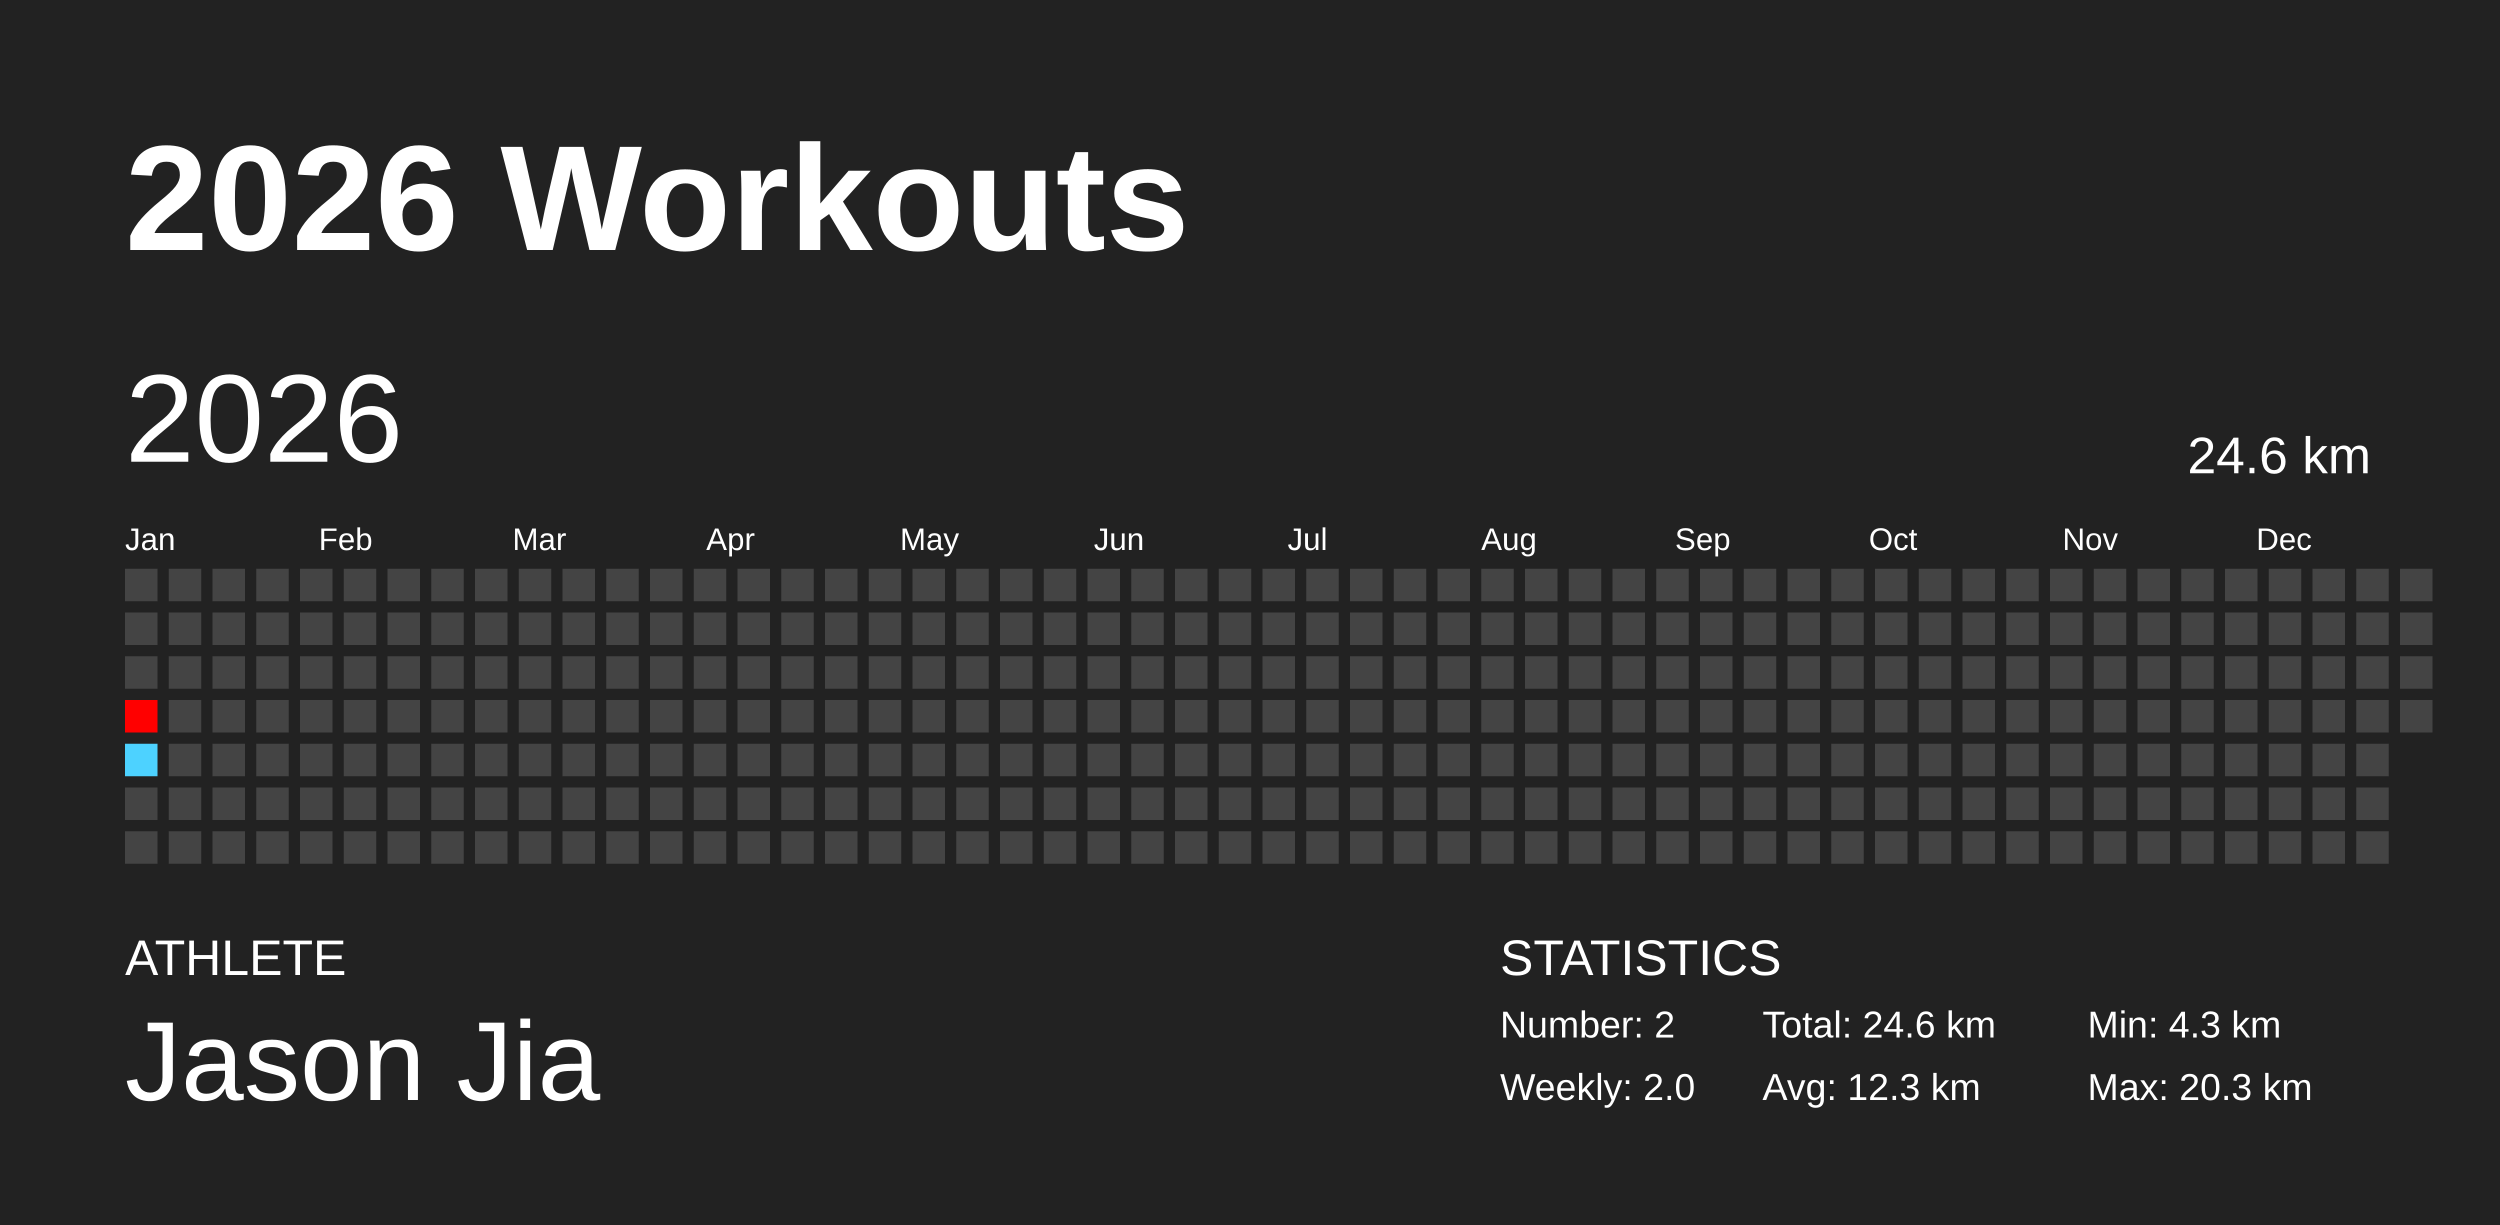
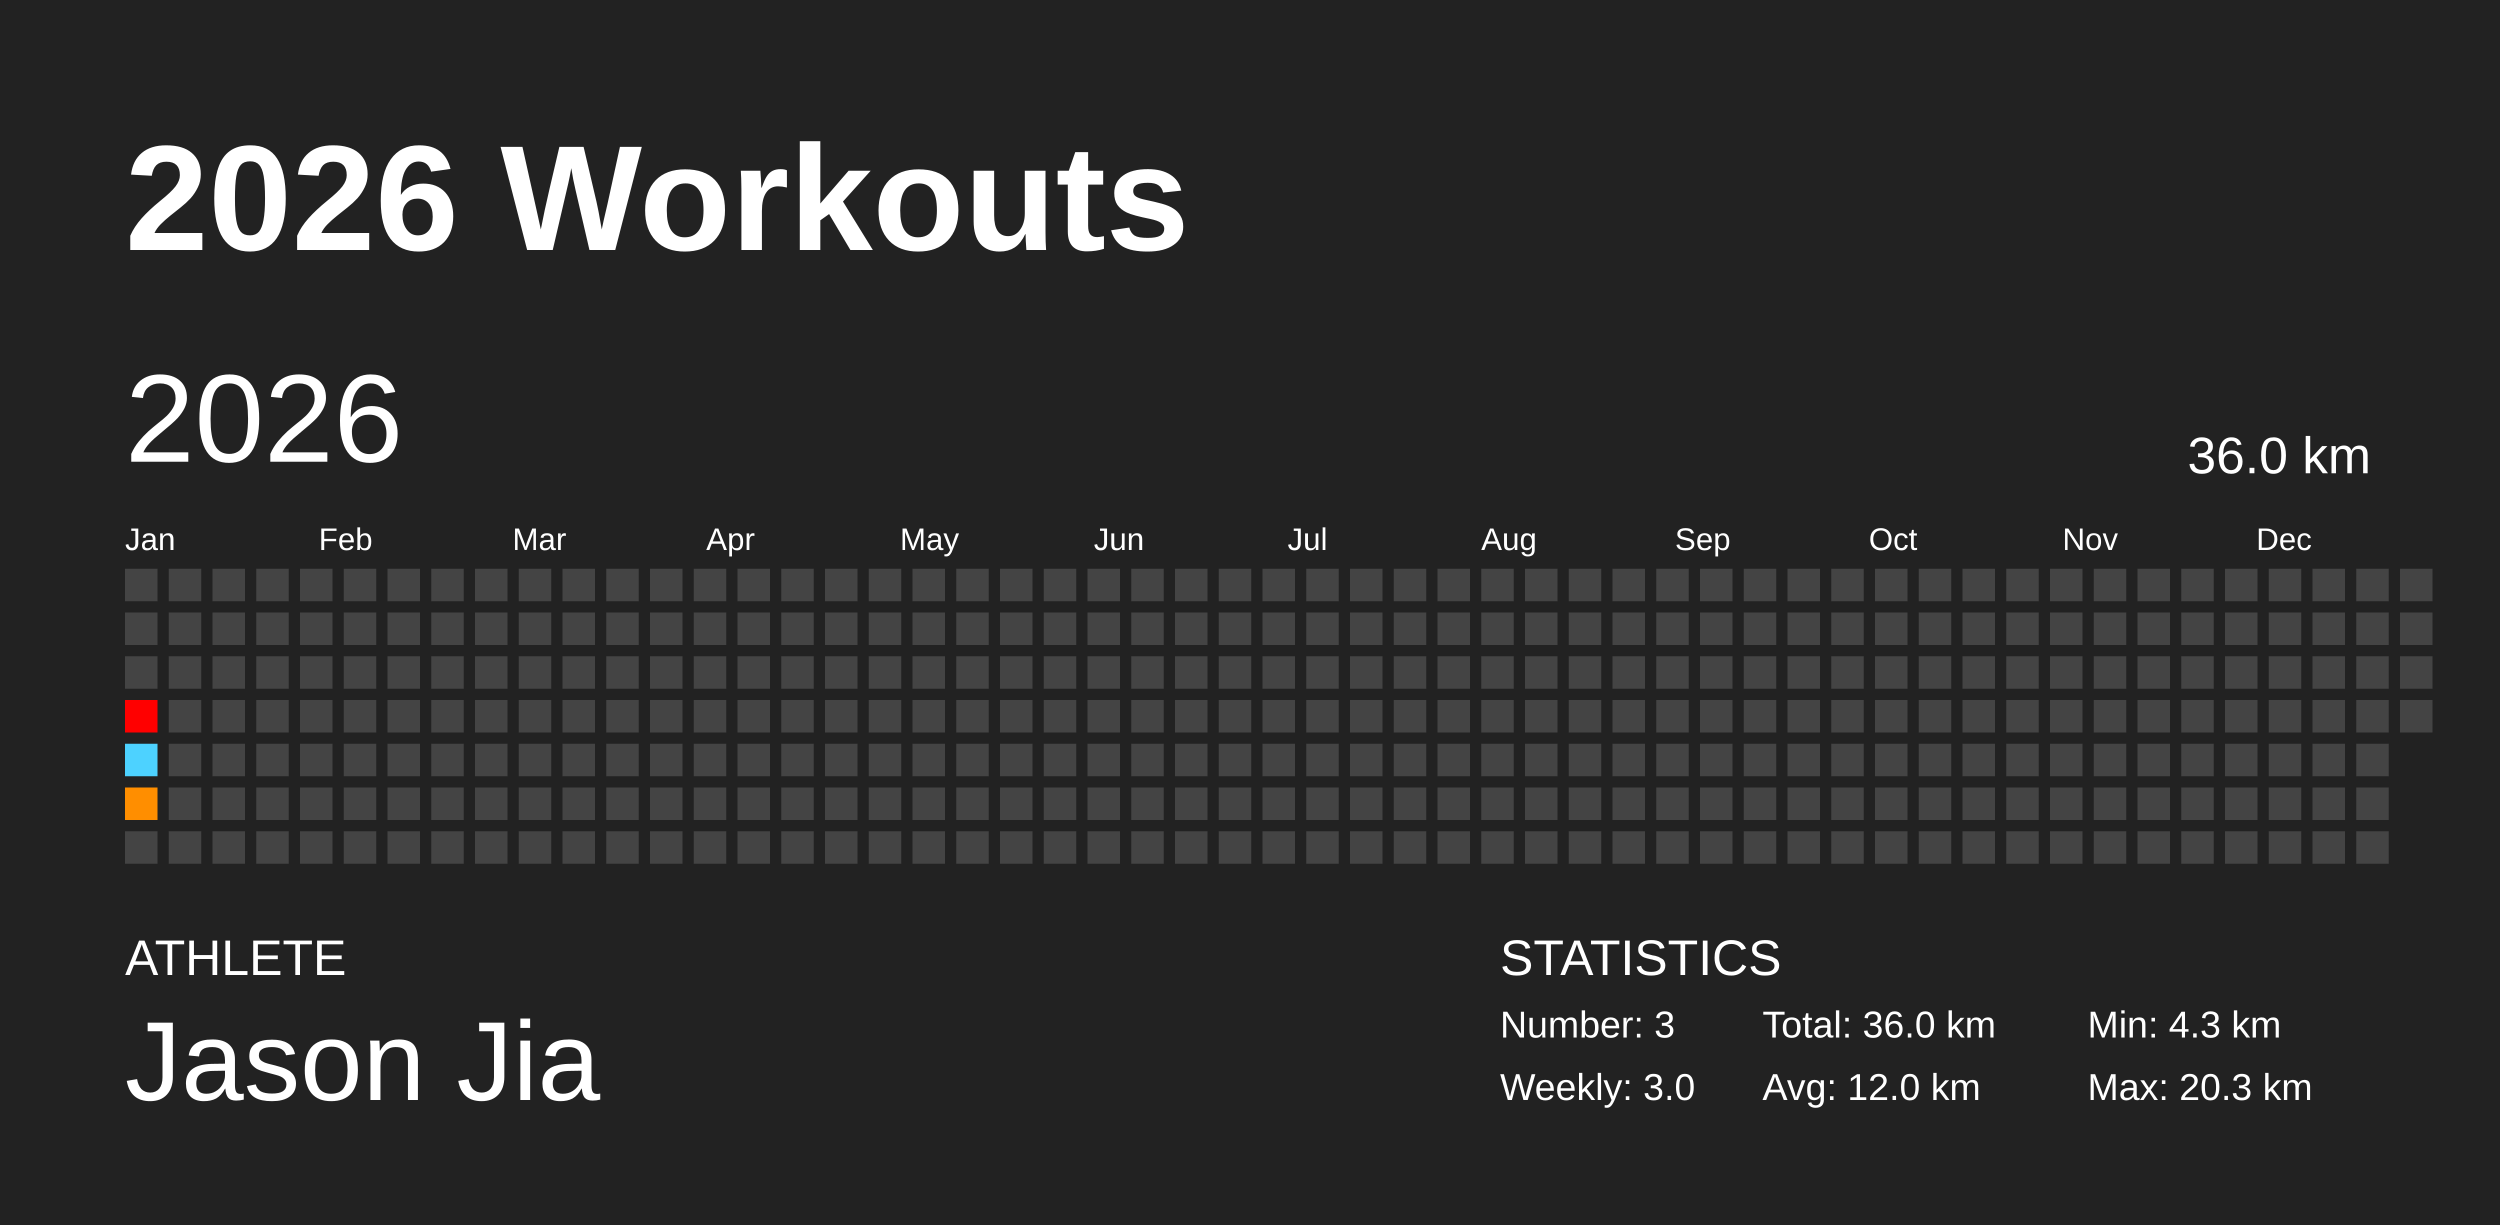
<svg xmlns="http://www.w3.org/2000/svg" baseProfile="full" height="98mm" version="1.1" viewBox="0,0,200,98" width="200mm">
  <defs />
  <rect fill="#222222" height="98" width="200" x="0" y="0" />
  <text fill="#FFFFFF" style="font-size:12px; font-family:Arial; font-weight:bold;" x="10" y="20">2026 Workouts</text>
  <text fill="#FFFFFF" style="font-size:4px; font-family:Arial" x="10" y="78">ATHLETE</text>
  <text fill="#FFFFFF" style="font-size:9px; font-family:Arial" x="10" y="88">Jason Jia</text>
  <text fill="#FFFFFF" style="font-size:4px; font-family:Arial" x="120" y="78">STATISTICS</text>
-   <text fill="#FFFFFF" style="font-size:3px; font-family:Arial" x="120" y="83">Number: 2</text>
-   <text fill="#FFFFFF" style="font-size:3px; font-family:Arial" x="120" y="88">Weekly: 2.0</text>
-   <text fill="#FFFFFF" style="font-size:3px; font-family:Arial" x="141" y="83">Total: 24.6 km</text>
-   <text fill="#FFFFFF" style="font-size:3px; font-family:Arial" x="141" y="88">Avg: 12.3 km</text>
+   <text fill="#FFFFFF" style="font-size:3px; font-family:Arial" x="120" y="83">Number: 3</text>
+   <text fill="#FFFFFF" style="font-size:3px; font-family:Arial" x="120" y="88">Weekly: 3.0</text>
+   <text fill="#FFFFFF" style="font-size:3px; font-family:Arial" x="141" y="83">Total: 36.0 km</text>
+   <text fill="#FFFFFF" style="font-size:3px; font-family:Arial" x="141" y="88">Avg: 12.0 km</text>
  <text fill="#FFFFFF" style="font-size:3px; font-family:Arial" x="167" y="83">Min: 4.3 km</text>
  <text fill="#FFFFFF" style="font-size:3px; font-family:Arial" x="167" y="88">Max: 20.3 km</text>
  <text dominant-baseline="hanging" fill="#FFFFFF" style="font-size:10.0px; font-family:Arial;" x="10" y="30">2026</text>
-   <text dominant-baseline="hanging" fill="#FFFFFF" style="font-size:4.125px; font-family:Arial;" x="175" y="35">24.6 km</text>
+   <text dominant-baseline="hanging" fill="#FFFFFF" style="font-size:4.125px; font-family:Arial;" x="175" y="35">36.0 km</text>
  <text fill="#FFFFFF" style="font-size:2.5px; font-family:Arial" x="10.0" y="44">Jan</text>
  <text fill="#FFFFFF" style="font-size:2.5px; font-family:Arial" x="25.5" y="44">Feb</text>
  <text fill="#FFFFFF" style="font-size:2.5px; font-family:Arial" x="41.0" y="44">Mar</text>
  <text fill="#FFFFFF" style="font-size:2.5px; font-family:Arial" x="56.5" y="44">Apr</text>
  <text fill="#FFFFFF" style="font-size:2.5px; font-family:Arial" x="72.0" y="44">May</text>
  <text fill="#FFFFFF" style="font-size:2.5px; font-family:Arial" x="87.5" y="44">Jun</text>
  <text fill="#FFFFFF" style="font-size:2.5px; font-family:Arial" x="103.0" y="44">Jul</text>
  <text fill="#FFFFFF" style="font-size:2.5px; font-family:Arial" x="118.5" y="44">Aug</text>
  <text fill="#FFFFFF" style="font-size:2.5px; font-family:Arial" x="134.0" y="44">Sep</text>
  <text fill="#FFFFFF" style="font-size:2.5px; font-family:Arial" x="149.5" y="44">Oct</text>
  <text fill="#FFFFFF" style="font-size:2.5px; font-family:Arial" x="165.0" y="44">Nov</text>
  <text fill="#FFFFFF" style="font-size:2.5px; font-family:Arial" x="180.5" y="44">Dec</text>
  <rect fill="#444444" height="2.6" width="2.6" x="10.0" y="45.5" />
  <rect fill="#444444" height="2.6" width="2.6" x="10.0" y="49.0" />
  <rect fill="#444444" height="2.6" width="2.6" x="10.0" y="52.5" />
  <rect fill="red" height="2.6" width="2.6" x="10.0" y="56.0" />
  <rect fill="#4dd2ff" height="2.6" width="2.6" x="10.0" y="59.5" />
-   <rect fill="#444444" height="2.6" width="2.6" x="10.0" y="63.0" />
+   <rect fill="#ff8e00" height="2.6" width="2.6" x="10.0" y="63.0" />
  <rect fill="#444444" height="2.6" width="2.6" x="10.0" y="66.5" />
  <rect fill="#444444" height="2.6" width="2.6" x="13.5" y="45.5" />
  <rect fill="#444444" height="2.6" width="2.6" x="13.5" y="49.0" />
  <rect fill="#444444" height="2.6" width="2.6" x="13.5" y="52.5" />
  <rect fill="#444444" height="2.6" width="2.6" x="13.5" y="56.0" />
  <rect fill="#444444" height="2.6" width="2.6" x="13.5" y="59.5" />
  <rect fill="#444444" height="2.6" width="2.6" x="13.5" y="63.0" />
  <rect fill="#444444" height="2.6" width="2.6" x="13.5" y="66.5" />
  <rect fill="#444444" height="2.6" width="2.6" x="17.0" y="45.5" />
  <rect fill="#444444" height="2.6" width="2.6" x="17.0" y="49.0" />
  <rect fill="#444444" height="2.6" width="2.6" x="17.0" y="52.5" />
  <rect fill="#444444" height="2.6" width="2.6" x="17.0" y="56.0" />
  <rect fill="#444444" height="2.6" width="2.6" x="17.0" y="59.5" />
  <rect fill="#444444" height="2.6" width="2.6" x="17.0" y="63.0" />
  <rect fill="#444444" height="2.6" width="2.6" x="17.0" y="66.5" />
  <rect fill="#444444" height="2.6" width="2.6" x="20.5" y="45.5" />
  <rect fill="#444444" height="2.6" width="2.6" x="20.5" y="49.0" />
  <rect fill="#444444" height="2.6" width="2.6" x="20.5" y="52.5" />
  <rect fill="#444444" height="2.6" width="2.6" x="20.5" y="56.0" />
  <rect fill="#444444" height="2.6" width="2.6" x="20.5" y="59.5" />
  <rect fill="#444444" height="2.6" width="2.6" x="20.5" y="63.0" />
  <rect fill="#444444" height="2.6" width="2.6" x="20.5" y="66.5" />
  <rect fill="#444444" height="2.6" width="2.6" x="24.0" y="45.5" />
  <rect fill="#444444" height="2.6" width="2.6" x="24.0" y="49.0" />
  <rect fill="#444444" height="2.6" width="2.6" x="24.0" y="52.5" />
  <rect fill="#444444" height="2.6" width="2.6" x="24.0" y="56.0" />
  <rect fill="#444444" height="2.6" width="2.6" x="24.0" y="59.5" />
  <rect fill="#444444" height="2.6" width="2.6" x="24.0" y="63.0" />
  <rect fill="#444444" height="2.6" width="2.6" x="24.0" y="66.5" />
  <rect fill="#444444" height="2.6" width="2.6" x="27.5" y="45.5" />
  <rect fill="#444444" height="2.6" width="2.6" x="27.5" y="49.0" />
  <rect fill="#444444" height="2.6" width="2.6" x="27.5" y="52.5" />
  <rect fill="#444444" height="2.6" width="2.6" x="27.5" y="56.0" />
  <rect fill="#444444" height="2.6" width="2.6" x="27.5" y="59.5" />
  <rect fill="#444444" height="2.6" width="2.6" x="27.5" y="63.0" />
  <rect fill="#444444" height="2.6" width="2.6" x="27.5" y="66.5" />
  <rect fill="#444444" height="2.6" width="2.6" x="31.0" y="45.5" />
  <rect fill="#444444" height="2.6" width="2.6" x="31.0" y="49.0" />
  <rect fill="#444444" height="2.6" width="2.6" x="31.0" y="52.5" />
  <rect fill="#444444" height="2.6" width="2.6" x="31.0" y="56.0" />
  <rect fill="#444444" height="2.6" width="2.6" x="31.0" y="59.5" />
  <rect fill="#444444" height="2.6" width="2.6" x="31.0" y="63.0" />
  <rect fill="#444444" height="2.6" width="2.6" x="31.0" y="66.5" />
  <rect fill="#444444" height="2.6" width="2.6" x="34.5" y="45.5" />
  <rect fill="#444444" height="2.6" width="2.6" x="34.5" y="49.0" />
  <rect fill="#444444" height="2.6" width="2.6" x="34.5" y="52.5" />
  <rect fill="#444444" height="2.6" width="2.6" x="34.5" y="56.0" />
  <rect fill="#444444" height="2.6" width="2.6" x="34.5" y="59.5" />
  <rect fill="#444444" height="2.6" width="2.6" x="34.5" y="63.0" />
  <rect fill="#444444" height="2.6" width="2.6" x="34.5" y="66.5" />
  <rect fill="#444444" height="2.6" width="2.6" x="38.0" y="45.5" />
  <rect fill="#444444" height="2.6" width="2.6" x="38.0" y="49.0" />
  <rect fill="#444444" height="2.6" width="2.6" x="38.0" y="52.5" />
  <rect fill="#444444" height="2.6" width="2.6" x="38.0" y="56.0" />
  <rect fill="#444444" height="2.6" width="2.6" x="38.0" y="59.5" />
  <rect fill="#444444" height="2.6" width="2.6" x="38.0" y="63.0" />
  <rect fill="#444444" height="2.6" width="2.6" x="38.0" y="66.5" />
  <rect fill="#444444" height="2.6" width="2.6" x="41.5" y="45.5" />
  <rect fill="#444444" height="2.6" width="2.6" x="41.5" y="49.0" />
  <rect fill="#444444" height="2.6" width="2.6" x="41.5" y="52.5" />
  <rect fill="#444444" height="2.6" width="2.6" x="41.5" y="56.0" />
  <rect fill="#444444" height="2.6" width="2.6" x="41.5" y="59.5" />
  <rect fill="#444444" height="2.6" width="2.6" x="41.5" y="63.0" />
  <rect fill="#444444" height="2.6" width="2.6" x="41.5" y="66.5" />
  <rect fill="#444444" height="2.6" width="2.6" x="45.0" y="45.5" />
  <rect fill="#444444" height="2.6" width="2.6" x="45.0" y="49.0" />
  <rect fill="#444444" height="2.6" width="2.6" x="45.0" y="52.5" />
  <rect fill="#444444" height="2.6" width="2.6" x="45.0" y="56.0" />
  <rect fill="#444444" height="2.6" width="2.6" x="45.0" y="59.5" />
  <rect fill="#444444" height="2.6" width="2.6" x="45.0" y="63.0" />
  <rect fill="#444444" height="2.6" width="2.6" x="45.0" y="66.5" />
  <rect fill="#444444" height="2.6" width="2.6" x="48.5" y="45.5" />
  <rect fill="#444444" height="2.6" width="2.6" x="48.5" y="49.0" />
  <rect fill="#444444" height="2.6" width="2.6" x="48.5" y="52.5" />
  <rect fill="#444444" height="2.6" width="2.6" x="48.5" y="56.0" />
  <rect fill="#444444" height="2.6" width="2.6" x="48.5" y="59.5" />
  <rect fill="#444444" height="2.6" width="2.6" x="48.5" y="63.0" />
  <rect fill="#444444" height="2.6" width="2.6" x="48.5" y="66.5" />
  <rect fill="#444444" height="2.6" width="2.6" x="52.0" y="45.5" />
  <rect fill="#444444" height="2.6" width="2.6" x="52.0" y="49.0" />
  <rect fill="#444444" height="2.6" width="2.6" x="52.0" y="52.5" />
  <rect fill="#444444" height="2.6" width="2.6" x="52.0" y="56.0" />
  <rect fill="#444444" height="2.6" width="2.6" x="52.0" y="59.5" />
  <rect fill="#444444" height="2.6" width="2.6" x="52.0" y="63.0" />
  <rect fill="#444444" height="2.6" width="2.6" x="52.0" y="66.5" />
  <rect fill="#444444" height="2.6" width="2.6" x="55.5" y="45.5" />
  <rect fill="#444444" height="2.6" width="2.6" x="55.5" y="49.0" />
  <rect fill="#444444" height="2.6" width="2.6" x="55.5" y="52.5" />
  <rect fill="#444444" height="2.6" width="2.6" x="55.5" y="56.0" />
  <rect fill="#444444" height="2.6" width="2.6" x="55.5" y="59.5" />
  <rect fill="#444444" height="2.6" width="2.6" x="55.5" y="63.0" />
  <rect fill="#444444" height="2.6" width="2.6" x="55.5" y="66.5" />
  <rect fill="#444444" height="2.6" width="2.6" x="59.0" y="45.5" />
  <rect fill="#444444" height="2.6" width="2.6" x="59.0" y="49.0" />
  <rect fill="#444444" height="2.6" width="2.6" x="59.0" y="52.5" />
  <rect fill="#444444" height="2.6" width="2.6" x="59.0" y="56.0" />
  <rect fill="#444444" height="2.6" width="2.6" x="59.0" y="59.5" />
  <rect fill="#444444" height="2.6" width="2.6" x="59.0" y="63.0" />
  <rect fill="#444444" height="2.6" width="2.6" x="59.0" y="66.5" />
  <rect fill="#444444" height="2.6" width="2.6" x="62.5" y="45.5" />
  <rect fill="#444444" height="2.6" width="2.6" x="62.5" y="49.0" />
  <rect fill="#444444" height="2.6" width="2.6" x="62.5" y="52.5" />
  <rect fill="#444444" height="2.6" width="2.6" x="62.5" y="56.0" />
  <rect fill="#444444" height="2.6" width="2.6" x="62.5" y="59.5" />
  <rect fill="#444444" height="2.6" width="2.6" x="62.5" y="63.0" />
  <rect fill="#444444" height="2.6" width="2.6" x="62.5" y="66.5" />
  <rect fill="#444444" height="2.6" width="2.6" x="66.0" y="45.5" />
  <rect fill="#444444" height="2.6" width="2.6" x="66.0" y="49.0" />
  <rect fill="#444444" height="2.6" width="2.6" x="66.0" y="52.5" />
  <rect fill="#444444" height="2.6" width="2.6" x="66.0" y="56.0" />
  <rect fill="#444444" height="2.6" width="2.6" x="66.0" y="59.5" />
  <rect fill="#444444" height="2.6" width="2.6" x="66.0" y="63.0" />
  <rect fill="#444444" height="2.6" width="2.6" x="66.0" y="66.5" />
  <rect fill="#444444" height="2.6" width="2.6" x="69.5" y="45.5" />
  <rect fill="#444444" height="2.6" width="2.6" x="69.5" y="49.0" />
  <rect fill="#444444" height="2.6" width="2.6" x="69.5" y="52.5" />
  <rect fill="#444444" height="2.6" width="2.6" x="69.5" y="56.0" />
  <rect fill="#444444" height="2.6" width="2.6" x="69.5" y="59.5" />
  <rect fill="#444444" height="2.6" width="2.6" x="69.5" y="63.0" />
  <rect fill="#444444" height="2.6" width="2.6" x="69.5" y="66.5" />
  <rect fill="#444444" height="2.6" width="2.6" x="73.0" y="45.5" />
  <rect fill="#444444" height="2.6" width="2.6" x="73.0" y="49.0" />
  <rect fill="#444444" height="2.6" width="2.6" x="73.0" y="52.5" />
  <rect fill="#444444" height="2.6" width="2.6" x="73.0" y="56.0" />
  <rect fill="#444444" height="2.6" width="2.6" x="73.0" y="59.5" />
  <rect fill="#444444" height="2.6" width="2.6" x="73.0" y="63.0" />
  <rect fill="#444444" height="2.6" width="2.6" x="73.0" y="66.5" />
  <rect fill="#444444" height="2.6" width="2.6" x="76.5" y="45.5" />
  <rect fill="#444444" height="2.6" width="2.6" x="76.5" y="49.0" />
  <rect fill="#444444" height="2.6" width="2.6" x="76.5" y="52.5" />
  <rect fill="#444444" height="2.6" width="2.6" x="76.5" y="56.0" />
  <rect fill="#444444" height="2.6" width="2.6" x="76.5" y="59.5" />
  <rect fill="#444444" height="2.6" width="2.6" x="76.5" y="63.0" />
  <rect fill="#444444" height="2.6" width="2.6" x="76.5" y="66.5" />
  <rect fill="#444444" height="2.6" width="2.6" x="80.0" y="45.5" />
  <rect fill="#444444" height="2.6" width="2.6" x="80.0" y="49.0" />
  <rect fill="#444444" height="2.6" width="2.6" x="80.0" y="52.5" />
  <rect fill="#444444" height="2.6" width="2.6" x="80.0" y="56.0" />
  <rect fill="#444444" height="2.6" width="2.6" x="80.0" y="59.5" />
  <rect fill="#444444" height="2.6" width="2.6" x="80.0" y="63.0" />
  <rect fill="#444444" height="2.6" width="2.6" x="80.0" y="66.5" />
  <rect fill="#444444" height="2.6" width="2.6" x="83.5" y="45.5" />
  <rect fill="#444444" height="2.6" width="2.6" x="83.5" y="49.0" />
  <rect fill="#444444" height="2.6" width="2.6" x="83.5" y="52.5" />
  <rect fill="#444444" height="2.6" width="2.6" x="83.5" y="56.0" />
  <rect fill="#444444" height="2.6" width="2.6" x="83.5" y="59.5" />
  <rect fill="#444444" height="2.6" width="2.6" x="83.5" y="63.0" />
  <rect fill="#444444" height="2.6" width="2.6" x="83.5" y="66.5" />
  <rect fill="#444444" height="2.6" width="2.6" x="87.0" y="45.5" />
  <rect fill="#444444" height="2.6" width="2.6" x="87.0" y="49.0" />
  <rect fill="#444444" height="2.6" width="2.6" x="87.0" y="52.5" />
  <rect fill="#444444" height="2.6" width="2.6" x="87.0" y="56.0" />
  <rect fill="#444444" height="2.6" width="2.6" x="87.0" y="59.5" />
  <rect fill="#444444" height="2.6" width="2.6" x="87.0" y="63.0" />
  <rect fill="#444444" height="2.6" width="2.6" x="87.0" y="66.5" />
  <rect fill="#444444" height="2.6" width="2.6" x="90.5" y="45.5" />
  <rect fill="#444444" height="2.6" width="2.6" x="90.5" y="49.0" />
  <rect fill="#444444" height="2.6" width="2.6" x="90.5" y="52.5" />
  <rect fill="#444444" height="2.6" width="2.6" x="90.5" y="56.0" />
  <rect fill="#444444" height="2.6" width="2.6" x="90.5" y="59.5" />
  <rect fill="#444444" height="2.6" width="2.6" x="90.5" y="63.0" />
  <rect fill="#444444" height="2.6" width="2.6" x="90.5" y="66.5" />
  <rect fill="#444444" height="2.6" width="2.6" x="94.0" y="45.5" />
  <rect fill="#444444" height="2.6" width="2.6" x="94.0" y="49.0" />
  <rect fill="#444444" height="2.6" width="2.6" x="94.0" y="52.5" />
  <rect fill="#444444" height="2.6" width="2.6" x="94.0" y="56.0" />
  <rect fill="#444444" height="2.6" width="2.6" x="94.0" y="59.5" />
  <rect fill="#444444" height="2.6" width="2.6" x="94.0" y="63.0" />
  <rect fill="#444444" height="2.6" width="2.6" x="94.0" y="66.5" />
  <rect fill="#444444" height="2.6" width="2.6" x="97.5" y="45.5" />
  <rect fill="#444444" height="2.6" width="2.6" x="97.5" y="49.0" />
  <rect fill="#444444" height="2.6" width="2.6" x="97.5" y="52.5" />
  <rect fill="#444444" height="2.6" width="2.6" x="97.5" y="56.0" />
  <rect fill="#444444" height="2.6" width="2.6" x="97.5" y="59.5" />
  <rect fill="#444444" height="2.6" width="2.6" x="97.5" y="63.0" />
  <rect fill="#444444" height="2.6" width="2.6" x="97.5" y="66.5" />
  <rect fill="#444444" height="2.6" width="2.6" x="101.0" y="45.5" />
  <rect fill="#444444" height="2.6" width="2.6" x="101.0" y="49.0" />
  <rect fill="#444444" height="2.6" width="2.6" x="101.0" y="52.5" />
  <rect fill="#444444" height="2.6" width="2.6" x="101.0" y="56.0" />
  <rect fill="#444444" height="2.6" width="2.6" x="101.0" y="59.5" />
  <rect fill="#444444" height="2.6" width="2.6" x="101.0" y="63.0" />
  <rect fill="#444444" height="2.6" width="2.6" x="101.0" y="66.5" />
  <rect fill="#444444" height="2.6" width="2.6" x="104.5" y="45.5" />
  <rect fill="#444444" height="2.6" width="2.6" x="104.5" y="49.0" />
  <rect fill="#444444" height="2.6" width="2.6" x="104.5" y="52.5" />
  <rect fill="#444444" height="2.6" width="2.6" x="104.5" y="56.0" />
  <rect fill="#444444" height="2.6" width="2.6" x="104.5" y="59.5" />
  <rect fill="#444444" height="2.6" width="2.6" x="104.5" y="63.0" />
  <rect fill="#444444" height="2.6" width="2.6" x="104.5" y="66.5" />
  <rect fill="#444444" height="2.6" width="2.6" x="108.0" y="45.5" />
  <rect fill="#444444" height="2.6" width="2.6" x="108.0" y="49.0" />
  <rect fill="#444444" height="2.6" width="2.6" x="108.0" y="52.5" />
  <rect fill="#444444" height="2.6" width="2.6" x="108.0" y="56.0" />
  <rect fill="#444444" height="2.6" width="2.6" x="108.0" y="59.5" />
  <rect fill="#444444" height="2.6" width="2.6" x="108.0" y="63.0" />
  <rect fill="#444444" height="2.6" width="2.6" x="108.0" y="66.5" />
  <rect fill="#444444" height="2.6" width="2.6" x="111.5" y="45.5" />
  <rect fill="#444444" height="2.6" width="2.6" x="111.5" y="49.0" />
  <rect fill="#444444" height="2.6" width="2.6" x="111.5" y="52.5" />
  <rect fill="#444444" height="2.6" width="2.6" x="111.5" y="56.0" />
  <rect fill="#444444" height="2.6" width="2.6" x="111.5" y="59.5" />
  <rect fill="#444444" height="2.6" width="2.6" x="111.5" y="63.0" />
  <rect fill="#444444" height="2.6" width="2.6" x="111.5" y="66.5" />
  <rect fill="#444444" height="2.6" width="2.6" x="115.0" y="45.5" />
  <rect fill="#444444" height="2.6" width="2.6" x="115.0" y="49.0" />
  <rect fill="#444444" height="2.6" width="2.6" x="115.0" y="52.5" />
  <rect fill="#444444" height="2.6" width="2.6" x="115.0" y="56.0" />
  <rect fill="#444444" height="2.6" width="2.6" x="115.0" y="59.5" />
  <rect fill="#444444" height="2.6" width="2.6" x="115.0" y="63.0" />
  <rect fill="#444444" height="2.6" width="2.6" x="115.0" y="66.5" />
  <rect fill="#444444" height="2.6" width="2.6" x="118.5" y="45.5" />
  <rect fill="#444444" height="2.6" width="2.6" x="118.5" y="49.0" />
  <rect fill="#444444" height="2.6" width="2.6" x="118.5" y="52.5" />
  <rect fill="#444444" height="2.6" width="2.6" x="118.5" y="56.0" />
  <rect fill="#444444" height="2.6" width="2.6" x="118.5" y="59.5" />
  <rect fill="#444444" height="2.6" width="2.6" x="118.5" y="63.0" />
  <rect fill="#444444" height="2.6" width="2.6" x="118.5" y="66.5" />
  <rect fill="#444444" height="2.6" width="2.6" x="122.0" y="45.5" />
  <rect fill="#444444" height="2.6" width="2.6" x="122.0" y="49.0" />
  <rect fill="#444444" height="2.6" width="2.6" x="122.0" y="52.5" />
  <rect fill="#444444" height="2.6" width="2.6" x="122.0" y="56.0" />
  <rect fill="#444444" height="2.6" width="2.6" x="122.0" y="59.5" />
  <rect fill="#444444" height="2.6" width="2.6" x="122.0" y="63.0" />
  <rect fill="#444444" height="2.6" width="2.6" x="122.0" y="66.5" />
  <rect fill="#444444" height="2.6" width="2.6" x="125.5" y="45.5" />
  <rect fill="#444444" height="2.6" width="2.6" x="125.5" y="49.0" />
  <rect fill="#444444" height="2.6" width="2.6" x="125.5" y="52.5" />
  <rect fill="#444444" height="2.6" width="2.6" x="125.5" y="56.0" />
  <rect fill="#444444" height="2.6" width="2.6" x="125.5" y="59.5" />
  <rect fill="#444444" height="2.6" width="2.6" x="125.5" y="63.0" />
  <rect fill="#444444" height="2.6" width="2.6" x="125.5" y="66.5" />
  <rect fill="#444444" height="2.6" width="2.6" x="129.0" y="45.5" />
  <rect fill="#444444" height="2.6" width="2.6" x="129.0" y="49.0" />
  <rect fill="#444444" height="2.6" width="2.6" x="129.0" y="52.5" />
  <rect fill="#444444" height="2.6" width="2.6" x="129.0" y="56.0" />
  <rect fill="#444444" height="2.6" width="2.6" x="129.0" y="59.5" />
  <rect fill="#444444" height="2.6" width="2.6" x="129.0" y="63.0" />
  <rect fill="#444444" height="2.6" width="2.6" x="129.0" y="66.5" />
  <rect fill="#444444" height="2.6" width="2.6" x="132.5" y="45.5" />
  <rect fill="#444444" height="2.6" width="2.6" x="132.5" y="49.0" />
  <rect fill="#444444" height="2.6" width="2.6" x="132.5" y="52.5" />
  <rect fill="#444444" height="2.6" width="2.6" x="132.5" y="56.0" />
  <rect fill="#444444" height="2.6" width="2.6" x="132.5" y="59.5" />
  <rect fill="#444444" height="2.6" width="2.6" x="132.5" y="63.0" />
  <rect fill="#444444" height="2.6" width="2.6" x="132.5" y="66.5" />
  <rect fill="#444444" height="2.6" width="2.6" x="136.0" y="45.5" />
  <rect fill="#444444" height="2.6" width="2.6" x="136.0" y="49.0" />
  <rect fill="#444444" height="2.6" width="2.6" x="136.0" y="52.5" />
  <rect fill="#444444" height="2.6" width="2.6" x="136.0" y="56.0" />
  <rect fill="#444444" height="2.6" width="2.6" x="136.0" y="59.5" />
  <rect fill="#444444" height="2.6" width="2.6" x="136.0" y="63.0" />
  <rect fill="#444444" height="2.6" width="2.6" x="136.0" y="66.5" />
  <rect fill="#444444" height="2.6" width="2.6" x="139.5" y="45.5" />
  <rect fill="#444444" height="2.6" width="2.6" x="139.5" y="49.0" />
  <rect fill="#444444" height="2.6" width="2.6" x="139.5" y="52.5" />
  <rect fill="#444444" height="2.6" width="2.6" x="139.5" y="56.0" />
  <rect fill="#444444" height="2.6" width="2.6" x="139.5" y="59.5" />
  <rect fill="#444444" height="2.6" width="2.6" x="139.5" y="63.0" />
  <rect fill="#444444" height="2.6" width="2.6" x="139.5" y="66.5" />
  <rect fill="#444444" height="2.6" width="2.6" x="143.0" y="45.5" />
  <rect fill="#444444" height="2.6" width="2.6" x="143.0" y="49.0" />
  <rect fill="#444444" height="2.6" width="2.6" x="143.0" y="52.5" />
  <rect fill="#444444" height="2.6" width="2.6" x="143.0" y="56.0" />
  <rect fill="#444444" height="2.6" width="2.6" x="143.0" y="59.5" />
  <rect fill="#444444" height="2.6" width="2.6" x="143.0" y="63.0" />
  <rect fill="#444444" height="2.6" width="2.6" x="143.0" y="66.5" />
  <rect fill="#444444" height="2.6" width="2.6" x="146.5" y="45.5" />
  <rect fill="#444444" height="2.6" width="2.6" x="146.5" y="49.0" />
  <rect fill="#444444" height="2.6" width="2.6" x="146.5" y="52.5" />
  <rect fill="#444444" height="2.6" width="2.6" x="146.5" y="56.0" />
  <rect fill="#444444" height="2.6" width="2.6" x="146.5" y="59.5" />
  <rect fill="#444444" height="2.6" width="2.6" x="146.5" y="63.0" />
  <rect fill="#444444" height="2.6" width="2.6" x="146.5" y="66.5" />
  <rect fill="#444444" height="2.6" width="2.6" x="150.0" y="45.5" />
  <rect fill="#444444" height="2.6" width="2.6" x="150.0" y="49.0" />
  <rect fill="#444444" height="2.6" width="2.6" x="150.0" y="52.5" />
  <rect fill="#444444" height="2.6" width="2.6" x="150.0" y="56.0" />
  <rect fill="#444444" height="2.6" width="2.6" x="150.0" y="59.5" />
  <rect fill="#444444" height="2.6" width="2.6" x="150.0" y="63.0" />
  <rect fill="#444444" height="2.6" width="2.6" x="150.0" y="66.5" />
  <rect fill="#444444" height="2.6" width="2.6" x="153.5" y="45.5" />
  <rect fill="#444444" height="2.6" width="2.6" x="153.5" y="49.0" />
  <rect fill="#444444" height="2.6" width="2.6" x="153.5" y="52.5" />
  <rect fill="#444444" height="2.6" width="2.6" x="153.5" y="56.0" />
  <rect fill="#444444" height="2.6" width="2.6" x="153.5" y="59.5" />
  <rect fill="#444444" height="2.6" width="2.6" x="153.5" y="63.0" />
  <rect fill="#444444" height="2.6" width="2.6" x="153.5" y="66.5" />
  <rect fill="#444444" height="2.6" width="2.6" x="157.0" y="45.5" />
  <rect fill="#444444" height="2.6" width="2.6" x="157.0" y="49.0" />
  <rect fill="#444444" height="2.6" width="2.6" x="157.0" y="52.5" />
  <rect fill="#444444" height="2.6" width="2.6" x="157.0" y="56.0" />
  <rect fill="#444444" height="2.6" width="2.6" x="157.0" y="59.5" />
  <rect fill="#444444" height="2.6" width="2.6" x="157.0" y="63.0" />
  <rect fill="#444444" height="2.6" width="2.6" x="157.0" y="66.5" />
  <rect fill="#444444" height="2.6" width="2.6" x="160.5" y="45.5" />
  <rect fill="#444444" height="2.6" width="2.6" x="160.5" y="49.0" />
  <rect fill="#444444" height="2.6" width="2.6" x="160.5" y="52.5" />
  <rect fill="#444444" height="2.6" width="2.6" x="160.5" y="56.0" />
  <rect fill="#444444" height="2.6" width="2.6" x="160.5" y="59.5" />
  <rect fill="#444444" height="2.6" width="2.6" x="160.5" y="63.0" />
  <rect fill="#444444" height="2.6" width="2.6" x="160.5" y="66.5" />
  <rect fill="#444444" height="2.6" width="2.6" x="164.0" y="45.5" />
  <rect fill="#444444" height="2.6" width="2.6" x="164.0" y="49.0" />
  <rect fill="#444444" height="2.6" width="2.6" x="164.0" y="52.5" />
  <rect fill="#444444" height="2.6" width="2.6" x="164.0" y="56.0" />
  <rect fill="#444444" height="2.6" width="2.6" x="164.0" y="59.5" />
  <rect fill="#444444" height="2.6" width="2.6" x="164.0" y="63.0" />
  <rect fill="#444444" height="2.6" width="2.6" x="164.0" y="66.5" />
  <rect fill="#444444" height="2.6" width="2.6" x="167.5" y="45.5" />
  <rect fill="#444444" height="2.6" width="2.6" x="167.5" y="49.0" />
  <rect fill="#444444" height="2.6" width="2.6" x="167.5" y="52.5" />
  <rect fill="#444444" height="2.6" width="2.6" x="167.5" y="56.0" />
  <rect fill="#444444" height="2.6" width="2.6" x="167.5" y="59.5" />
  <rect fill="#444444" height="2.6" width="2.6" x="167.5" y="63.0" />
  <rect fill="#444444" height="2.6" width="2.6" x="167.5" y="66.5" />
  <rect fill="#444444" height="2.6" width="2.6" x="171.0" y="45.5" />
  <rect fill="#444444" height="2.6" width="2.6" x="171.0" y="49.0" />
  <rect fill="#444444" height="2.6" width="2.6" x="171.0" y="52.5" />
  <rect fill="#444444" height="2.6" width="2.6" x="171.0" y="56.0" />
  <rect fill="#444444" height="2.6" width="2.6" x="171.0" y="59.5" />
  <rect fill="#444444" height="2.6" width="2.6" x="171.0" y="63.0" />
  <rect fill="#444444" height="2.6" width="2.6" x="171.0" y="66.5" />
  <rect fill="#444444" height="2.6" width="2.6" x="174.5" y="45.5" />
  <rect fill="#444444" height="2.6" width="2.6" x="174.5" y="49.0" />
  <rect fill="#444444" height="2.6" width="2.6" x="174.5" y="52.5" />
  <rect fill="#444444" height="2.6" width="2.6" x="174.5" y="56.0" />
  <rect fill="#444444" height="2.6" width="2.6" x="174.5" y="59.5" />
  <rect fill="#444444" height="2.6" width="2.6" x="174.5" y="63.0" />
  <rect fill="#444444" height="2.6" width="2.6" x="174.5" y="66.5" />
  <rect fill="#444444" height="2.6" width="2.6" x="178.0" y="45.5" />
  <rect fill="#444444" height="2.6" width="2.6" x="178.0" y="49.0" />
  <rect fill="#444444" height="2.6" width="2.6" x="178.0" y="52.5" />
  <rect fill="#444444" height="2.6" width="2.6" x="178.0" y="56.0" />
  <rect fill="#444444" height="2.6" width="2.6" x="178.0" y="59.5" />
  <rect fill="#444444" height="2.6" width="2.6" x="178.0" y="63.0" />
  <rect fill="#444444" height="2.6" width="2.6" x="178.0" y="66.5" />
  <rect fill="#444444" height="2.6" width="2.6" x="181.5" y="45.5" />
  <rect fill="#444444" height="2.6" width="2.6" x="181.5" y="49.0" />
  <rect fill="#444444" height="2.6" width="2.6" x="181.5" y="52.5" />
  <rect fill="#444444" height="2.6" width="2.6" x="181.5" y="56.0" />
  <rect fill="#444444" height="2.6" width="2.6" x="181.5" y="59.5" />
  <rect fill="#444444" height="2.6" width="2.6" x="181.5" y="63.0" />
  <rect fill="#444444" height="2.6" width="2.6" x="181.5" y="66.5" />
  <rect fill="#444444" height="2.6" width="2.6" x="185.0" y="45.5" />
  <rect fill="#444444" height="2.6" width="2.6" x="185.0" y="49.0" />
  <rect fill="#444444" height="2.6" width="2.6" x="185.0" y="52.5" />
  <rect fill="#444444" height="2.6" width="2.6" x="185.0" y="56.0" />
  <rect fill="#444444" height="2.6" width="2.6" x="185.0" y="59.5" />
  <rect fill="#444444" height="2.6" width="2.6" x="185.0" y="63.0" />
  <rect fill="#444444" height="2.6" width="2.6" x="185.0" y="66.5" />
  <rect fill="#444444" height="2.6" width="2.6" x="188.5" y="45.5" />
  <rect fill="#444444" height="2.6" width="2.6" x="188.5" y="49.0" />
  <rect fill="#444444" height="2.6" width="2.6" x="188.5" y="52.5" />
  <rect fill="#444444" height="2.6" width="2.6" x="188.5" y="56.0" />
  <rect fill="#444444" height="2.6" width="2.6" x="188.5" y="59.5" />
  <rect fill="#444444" height="2.6" width="2.6" x="188.5" y="63.0" />
  <rect fill="#444444" height="2.6" width="2.6" x="188.5" y="66.5" />
  <rect fill="#444444" height="2.6" width="2.6" x="192.0" y="45.5" />
  <rect fill="#444444" height="2.6" width="2.6" x="192.0" y="49.0" />
  <rect fill="#444444" height="2.6" width="2.6" x="192.0" y="52.5" />
  <rect fill="#444444" height="2.6" width="2.6" x="192.0" y="56.0" />
</svg>
